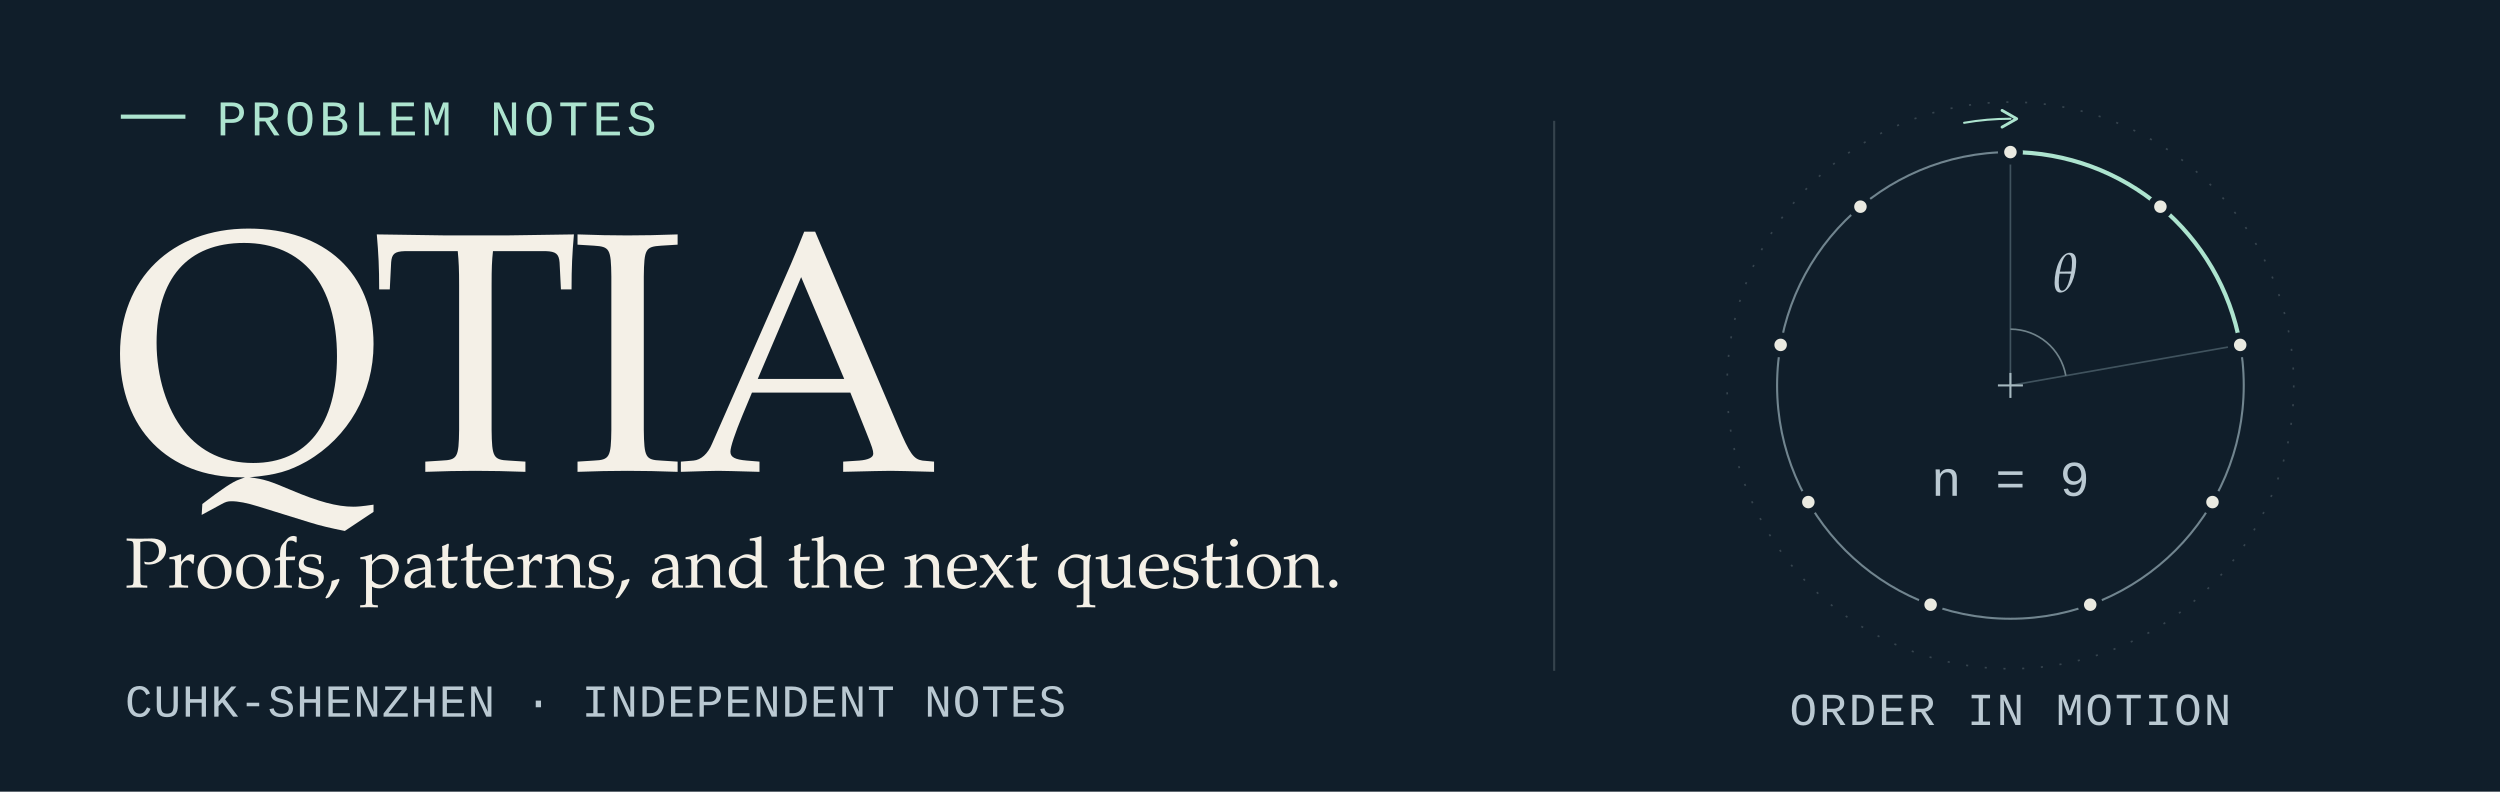
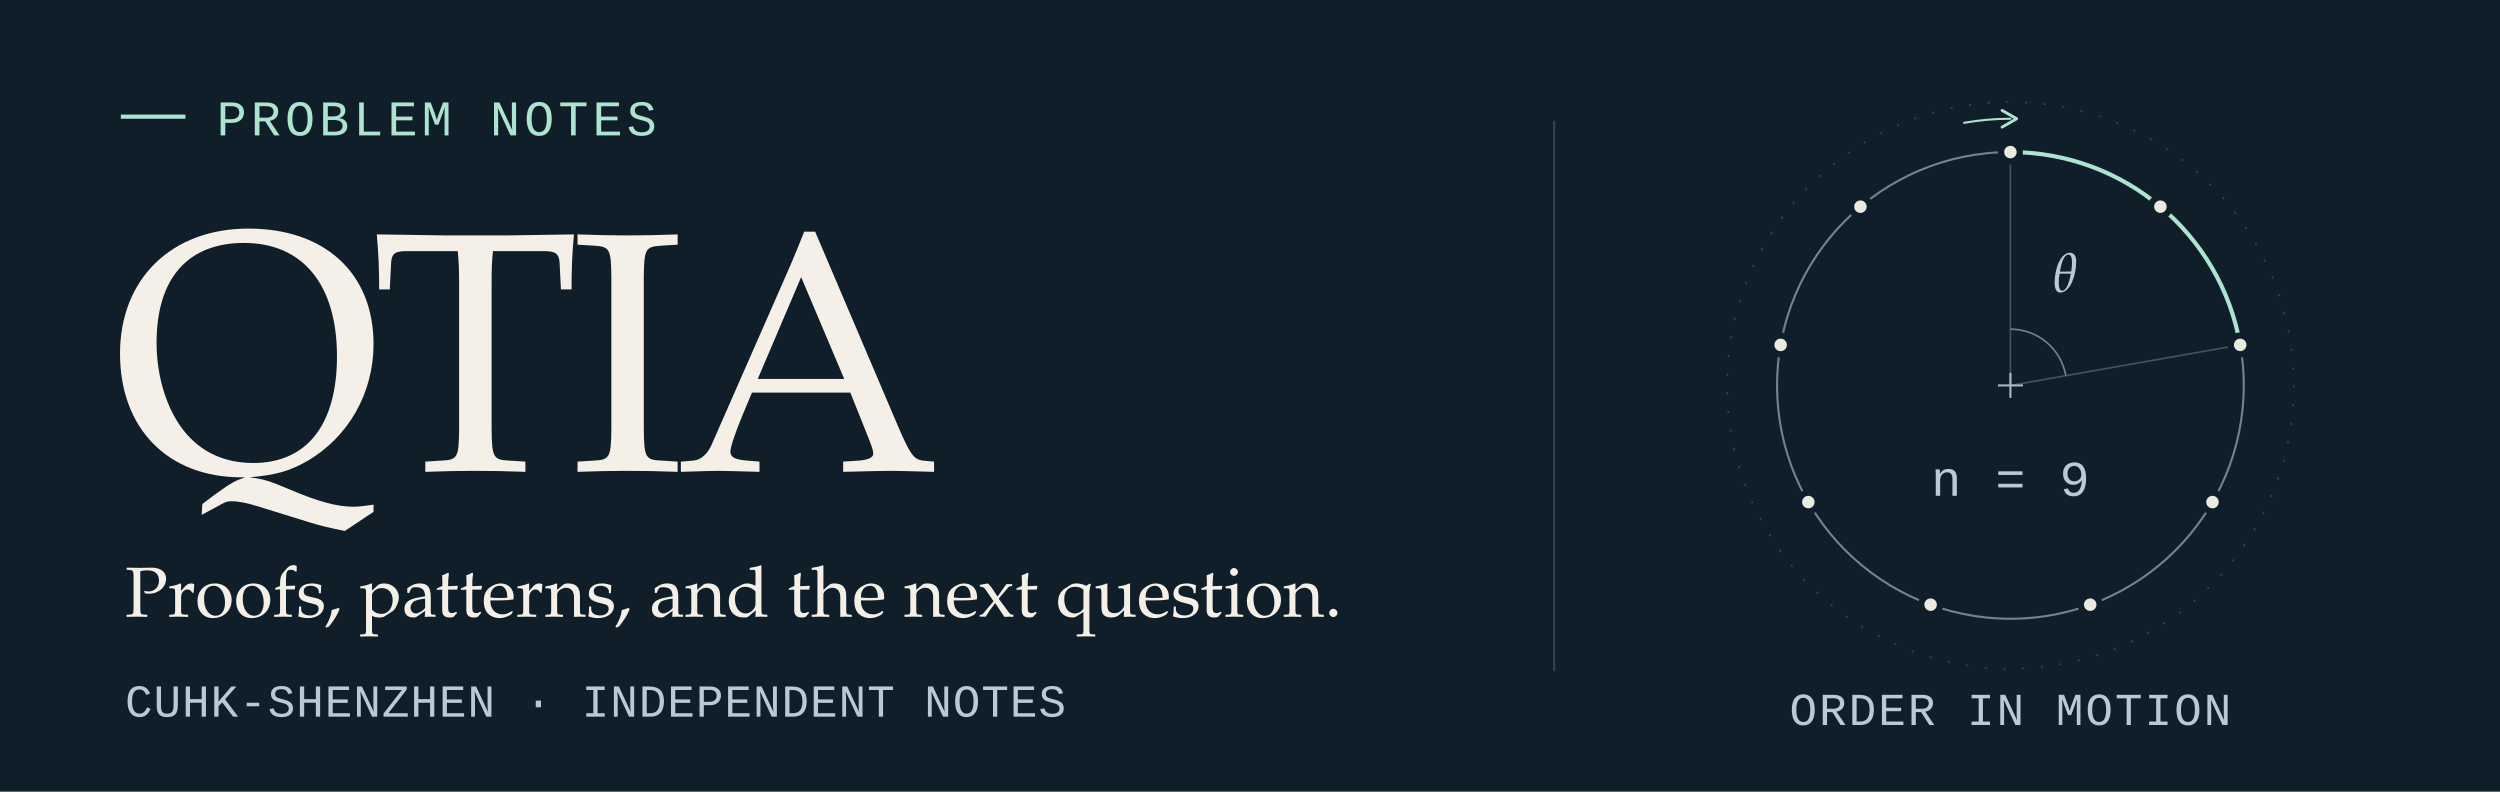
<svg xmlns="http://www.w3.org/2000/svg" width="1200" height="380" viewBox="0 0 1200 380" fill="none" role="img" aria-labelledby="title description">
  <style>
    .serif { font-family: "Baskerville", "Palatino Linotype", "Book Antiqua", Georgia, serif; }
    .mono { font-family: "SFMono-Regular", Consolas, "Liberation Mono", monospace; }
    .orbit-marker { transform-origin: 965px 185px; animation: orbit 48s linear infinite; }
    @keyframes orbit { to { transform: rotate(360deg); } }
    @media (prefers-reduced-motion: reduce) { .orbit-marker { animation: none; } }
  </style>
  <rect width="1200" height="380" fill="#101E2A" />
  <path d="M58 56H89" stroke="#ADE4CF" stroke-width="2" />
  <text x="104" y="65" class="mono" font-size="24" letter-spacing="2" fill="#ADE4CF">PROBLEM NOTES</text>
  <text x="54" y="226" class="serif" font-size="164" letter-spacing="-5" fill="#F4F0E7">QTIA</text>
-   <text x="60" y="282" class="serif" font-size="34" fill="#F4F0E7">Proofs, patterns, and the next question.</text>
+   <text x="60" y="296" class="serif" font-size="34" fill="#F4F0E7">Proofs, patterns, and the next question.</text>
  <text x="60" y="344" class="mono" font-size="22" letter-spacing="0.5" fill="#BAC9D2">CUHK-SHENZHEN · INDEPENDENT NOTES</text>
  <path d="M746 58V322" stroke="#35434D" stroke-width="1" />
  <g aria-hidden="true">
    <circle cx="965" cy="185" r="136" stroke="#36444E" stroke-width="0.8" stroke-dasharray="1 8" />
    <circle cx="965" cy="185" r="112" stroke="#71858F" stroke-width="1" />
    <path d="M965 73A112 112 0 0 1 1075.298 165.551" stroke="#ADE4CF" stroke-width="2" stroke-linecap="round" />
    <path d="M965 185V73M965 185L1075.298 165.551" stroke="#40535E" stroke-width="0.8" />
    <path d="M965 158A27 27 0 0 1 991.590 180.312" stroke="#70838B" stroke-width="0.8" />
    <path d="M959 185H971M965 179V191" stroke="#A6B9C0" stroke-width="1" />
    <g fill="#EAEAE1" stroke="#101E2A" stroke-width="3">
      <circle cx="965" cy="73" r="4.5" />
      <circle cx="1036.992" cy="99.203" r="4.5" />
      <circle cx="1075.298" cy="165.551" r="4.5" />
      <circle cx="1061.995" cy="241" r="4.5" />
      <circle cx="1003.306" cy="290.246" r="4.5" />
      <circle cx="926.694" cy="290.246" r="4.5" />
      <circle cx="868.005" cy="241" r="4.5" />
      <circle cx="854.702" cy="165.551" r="4.5" />
      <circle cx="893.008" cy="99.203" r="4.5" />
    </g>
    <g class="orbit-marker">
      <path d="M942.773 58.945A128 128 0 0 1 965 57" stroke="#ADE4CF" stroke-width="1" stroke-linecap="round" />
      <path d="M961 53L968 57L961 61" stroke="#ADE4CF" stroke-width="1.4" stroke-linecap="round" stroke-linejoin="round" />
    </g>
    <text x="985" y="140" class="serif" font-size="26" font-style="italic" fill="#BAC9D2">θ</text>
    <text x="965" y="238" class="mono" font-size="24" text-anchor="middle" letter-spacing="1" fill="#BAC9D2">n = 9</text>
    <text x="965" y="348" class="mono" font-size="22" text-anchor="middle" letter-spacing="1" fill="#BAC9D2">ORDER IN MOTION</text>
  </g>
</svg>
